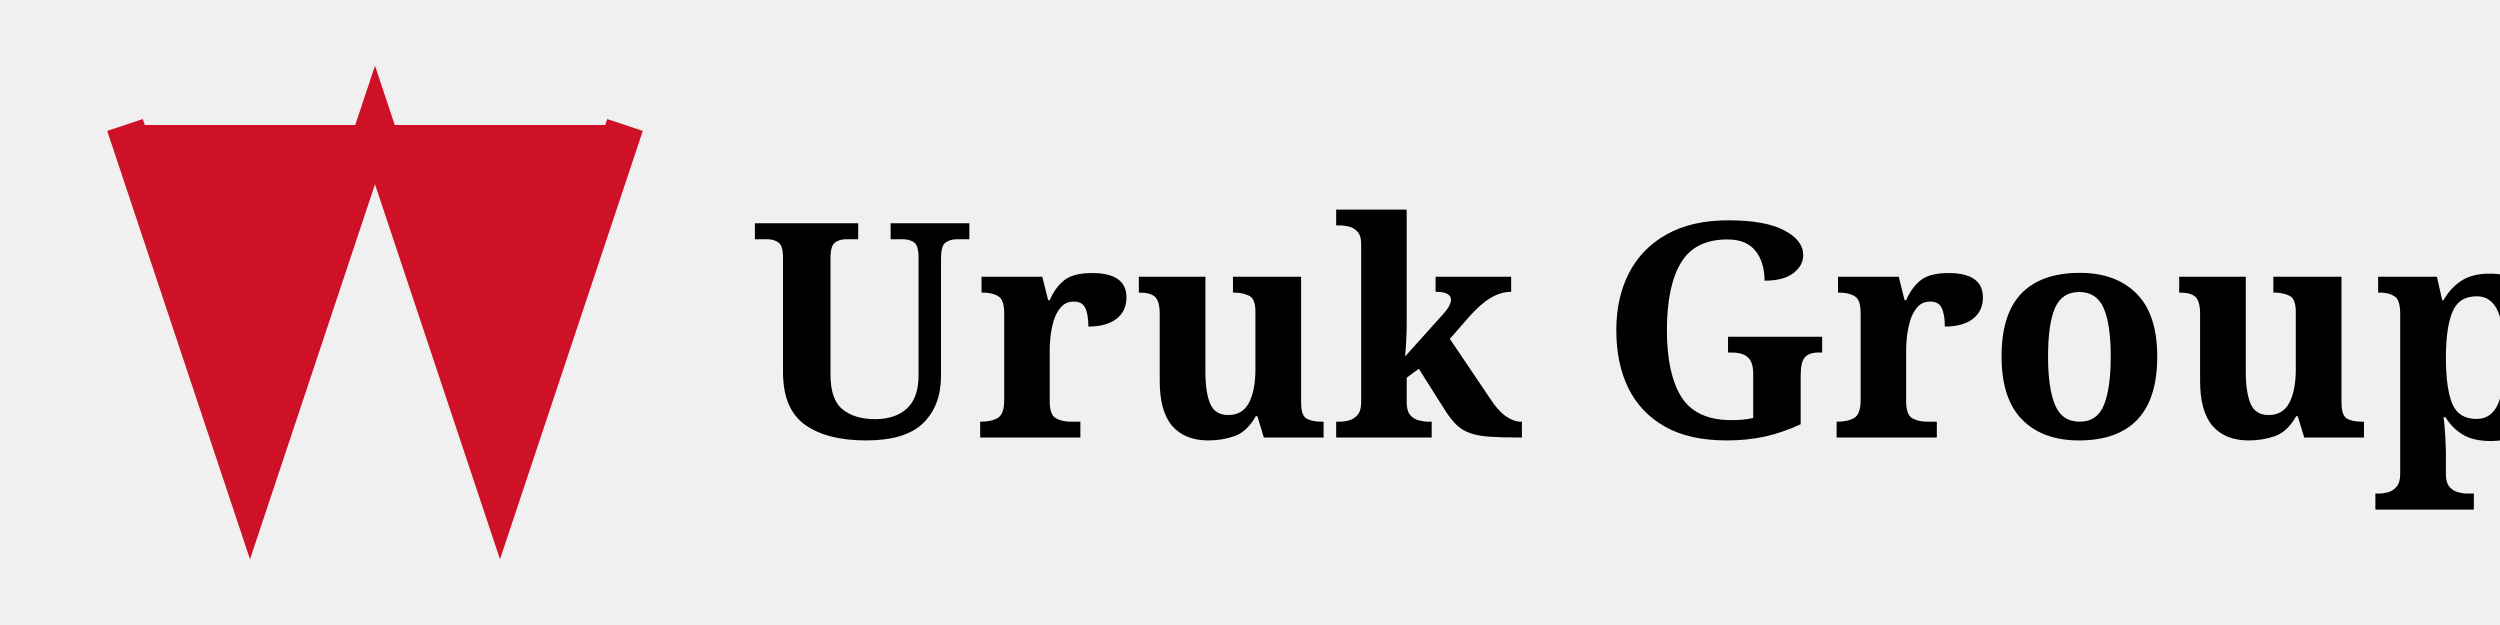
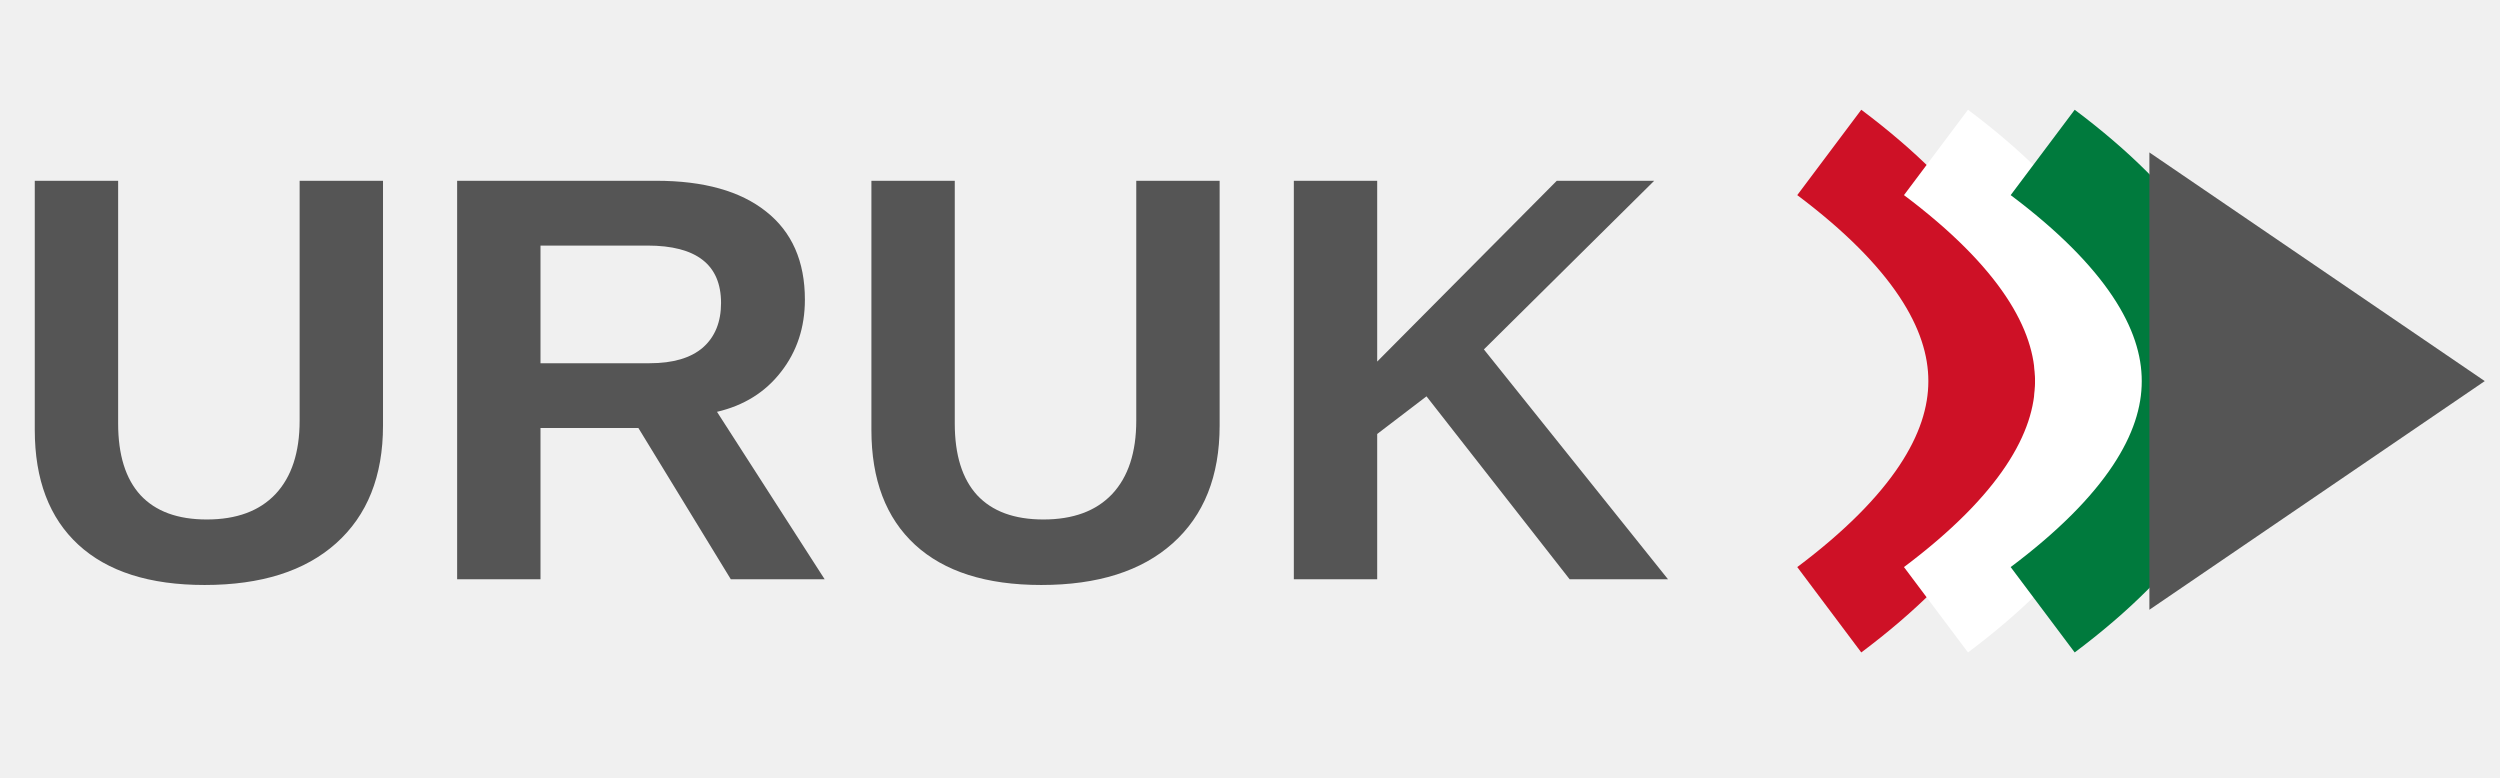
- <svg xmlns="http://www.w3.org/2000/svg" width="200" height="50" viewBox="0 0 200 50">
-   <style>
-     .logo-text { font-family: 'Playfair Display', serif; font-size: 24px; font-weight: bold; }
-     .logo-symbol { fill: #CE1126; }
-     .logo-text { fill: #000000; }
-   </style>
+ <svg xmlns="http://www.w3.org/2000/svg" width="164" height="51" viewBox="0 0 164 51" fill="none">
  <g>
-     <path class="logo-symbol" d="M10 10 L20 40 L30 10 L40 40 L50 10" stroke="#CE1126" stroke-width="3" fill="none" />
-     <text class="logo-text" x="60" y="35">Uruk Group</text>
+     <text x="0" y="38" font-family="Arial, Helvetica, sans-serif" font-size="38" font-weight="bold" fill="#555555">URUK</text>
+     <path d="M120 10 Q140 25 120 40" stroke="#CE1126" stroke-width="7" fill="none" />
+     <path d="M127 10 Q147 25 127 40" stroke="#FFFFFF" stroke-width="7" fill="none" />
+     <path d="M134 10 Q154 25 134 40" stroke="#007A3D" stroke-width="7" fill="none" />
+     <polygon points="141,10 163,25 141,40" fill="#555555" />
  </g>
</svg>
